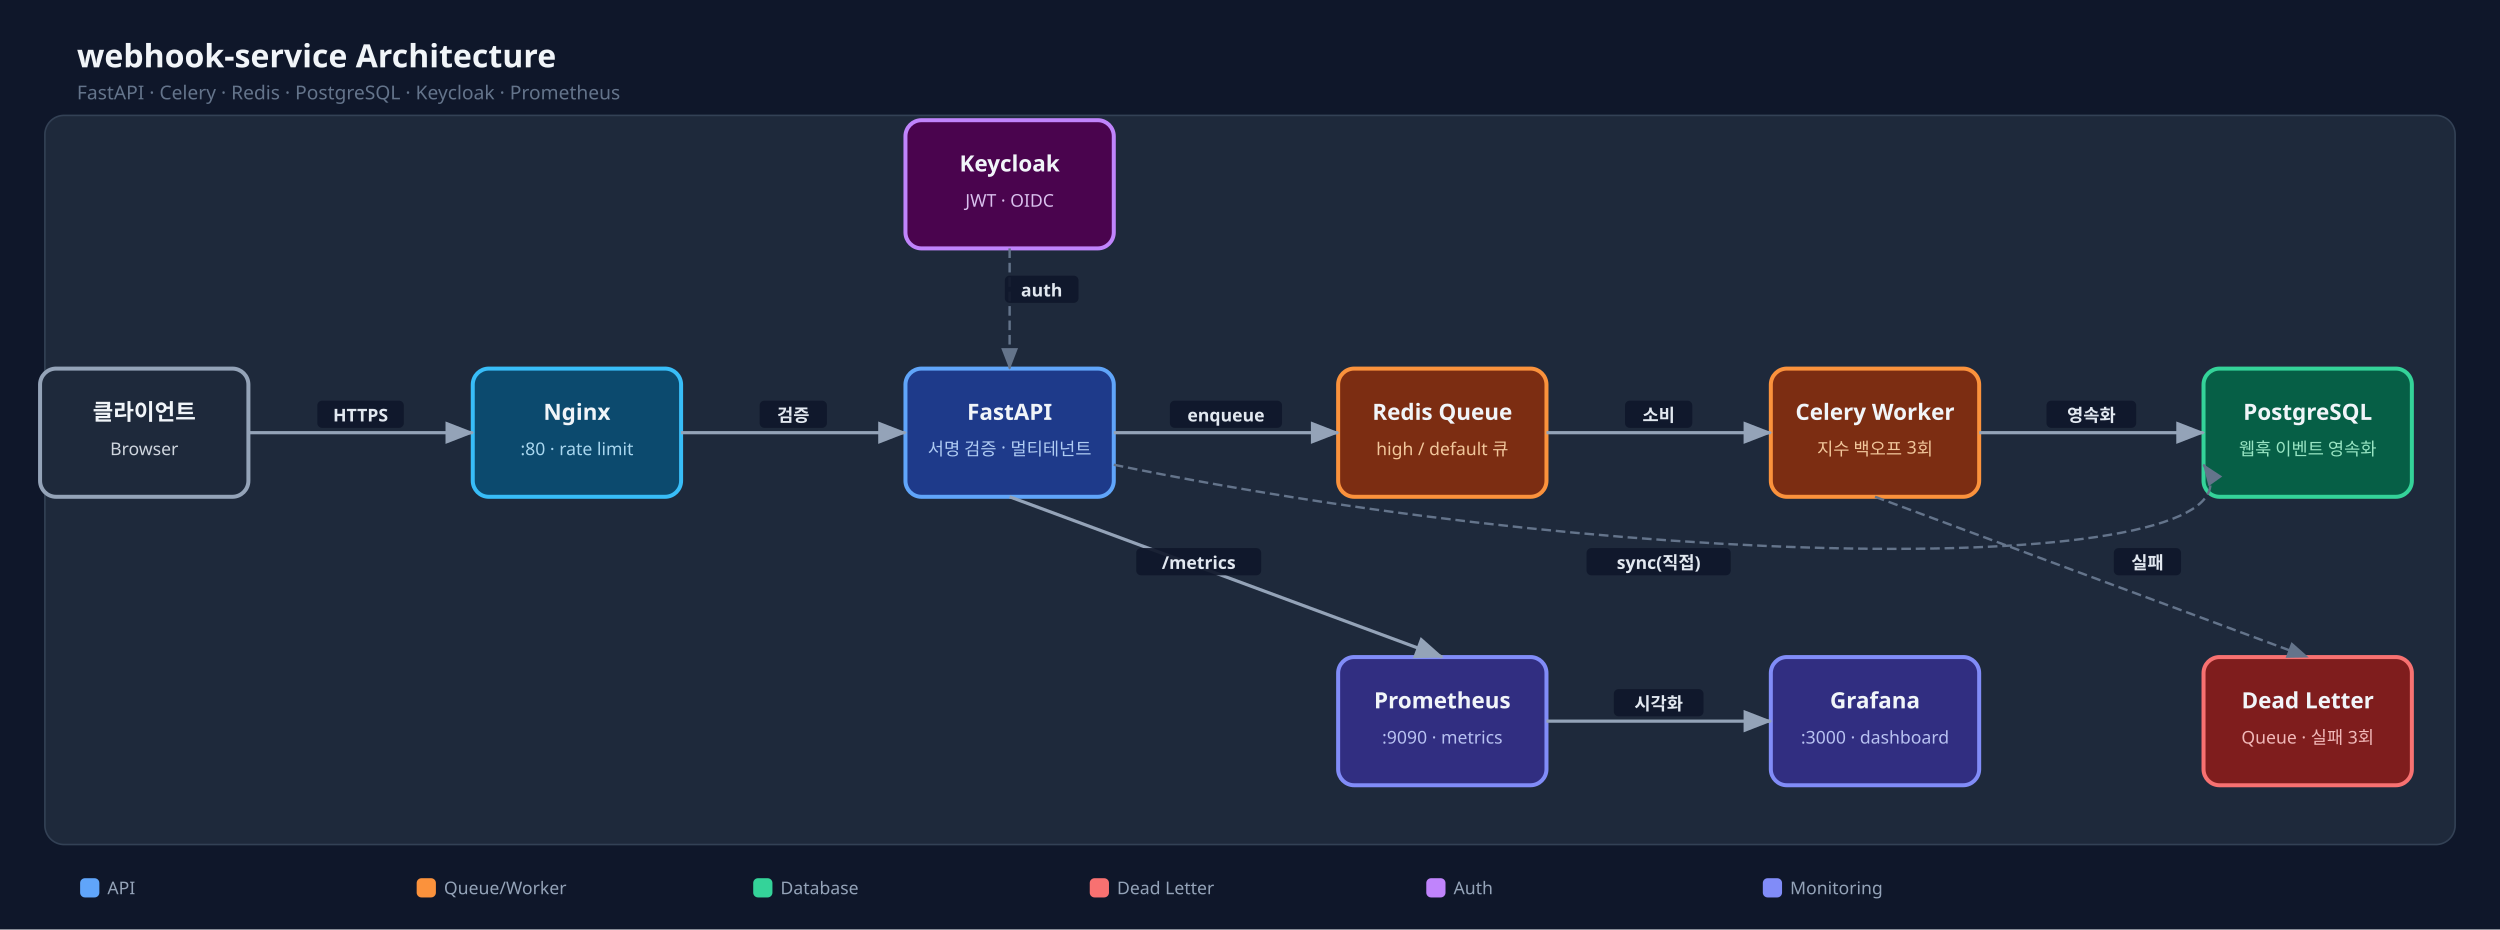
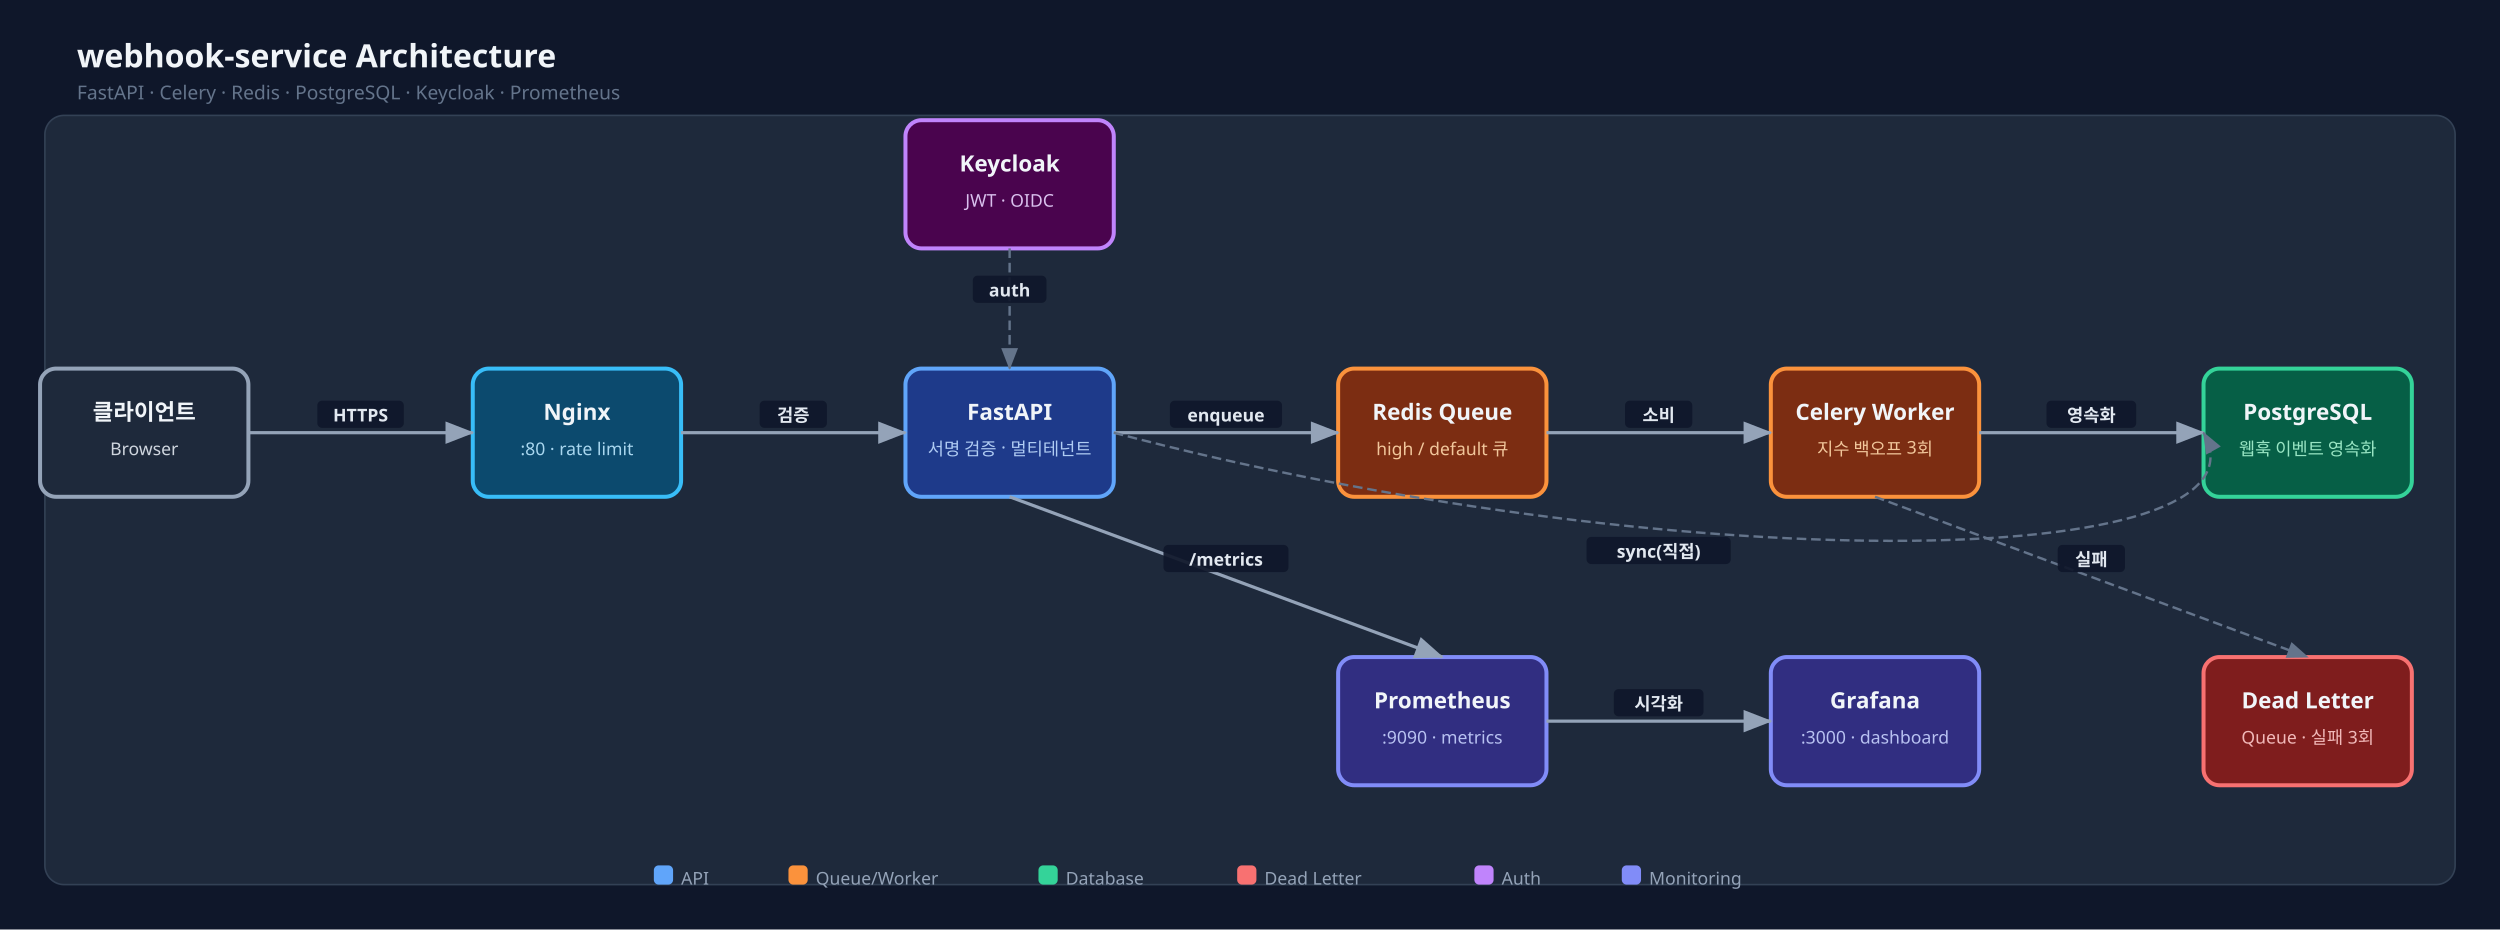
<svg xmlns="http://www.w3.org/2000/svg" viewBox="0 0 1560 580" width="1560" height="580">
  <defs>
    <marker id="arr" markerWidth="9" markerHeight="7" refX="8.5" refY="3.5" orient="auto">
      <polygon points="0 0,9 3.5,0 7" fill="#94a3b8" />
    </marker>
    <marker id="arr-dash" markerWidth="9" markerHeight="7" refX="8.5" refY="3.5" orient="auto">
      <polygon points="0 0,9 3.5,0 7" fill="#64748b" />
    </marker>
  </defs>
  <rect width="1560" height="580" fill="#0f172a" />
  <text x="48" y="42" font-family="'Segoe UI',system-ui,sans-serif" font-size="20" font-weight="700" fill="#f1f5f9">webhook-service Architecture</text>
  <text x="48" y="62" font-family="'Segoe UI',system-ui,sans-serif" font-size="12" fill="#64748b">FastAPI · Celery · Redis · PostgreSQL · Keycloak · Prometheus</text>
-   <rect x="28" y="72" width="1504" height="455" rx="12" fill="#1e293b" stroke="#334155" stroke-width="1" />
+   <rect x="28" y="72" width="1504" height="480" rx="12" fill="#1e293b" stroke="#334155" stroke-width="1" />
  <rect x="25" y="230" width="130" height="80" rx="10" fill="#1e293b" stroke="#94a3b8" stroke-width="2.5" />
  <text x="90" y="262" text-anchor="middle" font-family="'Segoe UI',system-ui,sans-serif" font-size="14" font-weight="700" fill="#f1f5f9">클라이언트</text>
  <text x="90" y="284" text-anchor="middle" font-family="'Segoe UI',system-ui,sans-serif" font-size="11" fill="#e2e8f0" opacity="0.9">Browser</text>
  <rect x="295" y="230" width="130" height="80" rx="10" fill="#0c4a6e" stroke="#38bdf8" stroke-width="2.5" />
  <text x="360" y="262" text-anchor="middle" font-family="'Segoe UI',system-ui,sans-serif" font-size="14" font-weight="700" fill="#f1f5f9">Nginx</text>
  <text x="360" y="284" text-anchor="middle" font-family="'Segoe UI',system-ui,sans-serif" font-size="11" fill="#bae6fd" opacity="0.9">:80 · rate limit</text>
  <rect x="565" y="230" width="130" height="80" rx="10" fill="#1e3a8a" stroke="#60a5fa" stroke-width="2.5" />
  <text x="630" y="262" text-anchor="middle" font-family="'Segoe UI',system-ui,sans-serif" font-size="14" font-weight="700" fill="#f1f5f9">FastAPI</text>
  <text x="630" y="284" text-anchor="middle" font-family="'Segoe UI',system-ui,sans-serif" font-size="11" fill="#bfdbfe" opacity="0.9">서명 검증 · 멀티테넌트</text>
  <rect x="835" y="230" width="130" height="80" rx="10" fill="#7c2d12" stroke="#fb923c" stroke-width="2.5" />
  <text x="900" y="262" text-anchor="middle" font-family="'Segoe UI',system-ui,sans-serif" font-size="14" font-weight="700" fill="#f1f5f9">Redis Queue</text>
  <text x="900" y="284" text-anchor="middle" font-family="'Segoe UI',system-ui,sans-serif" font-size="11" fill="#fed7aa" opacity="0.9">high / default 큐</text>
  <rect x="1105" y="230" width="130" height="80" rx="10" fill="#7c2d12" stroke="#fb923c" stroke-width="2.5" />
  <text x="1170" y="262" text-anchor="middle" font-family="'Segoe UI',system-ui,sans-serif" font-size="14" font-weight="700" fill="#f1f5f9">Celery Worker</text>
  <text x="1170" y="284" text-anchor="middle" font-family="'Segoe UI',system-ui,sans-serif" font-size="11" fill="#fed7aa" opacity="0.9">지수 백오프 3회</text>
  <rect x="1375" y="230" width="130" height="80" rx="10" fill="#065f46" stroke="#34d399" stroke-width="2.5" />
  <text x="1440" y="262" text-anchor="middle" font-family="'Segoe UI',system-ui,sans-serif" font-size="14" font-weight="700" fill="#f1f5f9">PostgreSQL</text>
  <text x="1440" y="284" text-anchor="middle" font-family="'Segoe UI',system-ui,sans-serif" font-size="11" fill="#a7f3d0" opacity="0.9">웹훅 이벤트 영속화</text>
  <rect x="565" y="75" width="130" height="80" rx="10" fill="#4a044e" stroke="#c084fc" stroke-width="2.5" />
  <text x="630" y="107" text-anchor="middle" font-family="'Segoe UI',system-ui,sans-serif" font-size="14" font-weight="700" fill="#f1f5f9">Keycloak</text>
  <text x="630" y="129" text-anchor="middle" font-family="'Segoe UI',system-ui,sans-serif" font-size="11" fill="#e9d5ff" opacity="0.9">JWT · OIDC</text>
  <rect x="1375" y="410" width="130" height="80" rx="10" fill="#7f1d1d" stroke="#f87171" stroke-width="2.5" />
  <text x="1440" y="442" text-anchor="middle" font-family="'Segoe UI',system-ui,sans-serif" font-size="14" font-weight="700" fill="#f1f5f9">Dead Letter</text>
  <text x="1440" y="464" text-anchor="middle" font-family="'Segoe UI',system-ui,sans-serif" font-size="11" fill="#fecaca" opacity="0.9">Queue · 실패 3회</text>
  <rect x="835" y="410" width="130" height="80" rx="10" fill="#312e81" stroke="#818cf8" stroke-width="2.5" />
  <text x="900" y="442" text-anchor="middle" font-family="'Segoe UI',system-ui,sans-serif" font-size="14" font-weight="700" fill="#f1f5f9">Prometheus</text>
  <text x="900" y="464" text-anchor="middle" font-family="'Segoe UI',system-ui,sans-serif" font-size="11" fill="#c7d2fe" opacity="0.9">:9090 · metrics</text>
  <rect x="1105" y="410" width="130" height="80" rx="10" fill="#312e81" stroke="#818cf8" stroke-width="2.5" />
  <text x="1170" y="442" text-anchor="middle" font-family="'Segoe UI',system-ui,sans-serif" font-size="14" font-weight="700" fill="#f1f5f9">Grafana</text>
  <text x="1170" y="464" text-anchor="middle" font-family="'Segoe UI',system-ui,sans-serif" font-size="11" fill="#c7d2fe" opacity="0.9">:3000 · dashboard</text>
  <line x1="155" y1="270" x2="295" y2="270" stroke="#94a3b8" stroke-width="2" marker-end="url(#arr)" />
  <rect x="198" y="250" width="54" height="17" rx="3" fill="#0f172a" opacity="0.92" />
  <text x="225" y="263" text-anchor="middle" font-family="'Segoe UI',system-ui,sans-serif" font-size="11" font-weight="600" fill="#e2e8f0">HTTPS</text>
  <line x1="425" y1="270" x2="565" y2="270" stroke="#94a3b8" stroke-width="2" marker-end="url(#arr)" />
  <rect x="474" y="250" width="42" height="17" rx="3" fill="#0f172a" opacity="0.92" />
  <text x="495" y="263" text-anchor="middle" font-family="'Segoe UI',system-ui,sans-serif" font-size="11" font-weight="600" fill="#e2e8f0">검증</text>
  <line x1="695" y1="270" x2="835" y2="270" stroke="#94a3b8" stroke-width="2" marker-end="url(#arr)" />
  <rect x="730" y="250" width="70" height="17" rx="3" fill="#0f172a" opacity="0.92" />
  <text x="765" y="263" text-anchor="middle" font-family="'Segoe UI',system-ui,sans-serif" font-size="11" font-weight="600" fill="#e2e8f0">enqueue</text>
  <line x1="965" y1="270" x2="1105" y2="270" stroke="#94a3b8" stroke-width="2" marker-end="url(#arr)" />
  <rect x="1014" y="250" width="42" height="17" rx="3" fill="#0f172a" opacity="0.92" />
  <text x="1035" y="263" text-anchor="middle" font-family="'Segoe UI',system-ui,sans-serif" font-size="11" font-weight="600" fill="#e2e8f0">소비</text>
  <line x1="1235" y1="270" x2="1375" y2="270" stroke="#94a3b8" stroke-width="2" marker-end="url(#arr)" />
  <rect x="1277" y="250" width="56" height="17" rx="3" fill="#0f172a" opacity="0.92" />
  <text x="1305" y="263" text-anchor="middle" font-family="'Segoe UI',system-ui,sans-serif" font-size="11" font-weight="600" fill="#e2e8f0">영속화</text>
  <line x1="630" y1="155" x2="630" y2="230" stroke="#64748b" stroke-width="1.5" stroke-dasharray="6 3" marker-end="url(#arr-dash)" />
-   <rect x="627" y="172" width="46" height="17" rx="3" fill="#0f172a" opacity="0.92" />
-   <text x="650" y="185" text-anchor="middle" font-family="'Segoe UI',system-ui,sans-serif" font-size="11" font-weight="600" fill="#e2e8f0">auth</text>
+   <rect x="607" y="172" width="46" height="17" rx="3" fill="#0f172a" opacity="0.92" />
+   <text x="630" y="185" text-anchor="middle" font-family="'Segoe UI',system-ui,sans-serif" font-size="11" font-weight="600" fill="#e2e8f0">auth</text>
  <line x1="630" y1="310" x2="900" y2="410" stroke="#94a3b8" stroke-width="2" marker-end="url(#arr)" />
-   <rect x="709" y="342" width="78" height="17" rx="3" fill="#0f172a" opacity="0.92" />
-   <text x="748" y="355" text-anchor="middle" font-family="'Segoe UI',system-ui,sans-serif" font-size="11" font-weight="600" fill="#e2e8f0">/metrics</text>
+   <rect x="726" y="340" width="78" height="17" rx="3" fill="#0f172a" opacity="0.92" />
+   <text x="765" y="353" text-anchor="middle" font-family="'Segoe UI',system-ui,sans-serif" font-size="11" font-weight="600" fill="#e2e8f0">/metrics</text>
  <line x1="965" y1="450" x2="1105" y2="450" stroke="#94a3b8" stroke-width="2" marker-end="url(#arr)" />
  <rect x="1007" y="430" width="56" height="17" rx="3" fill="#0f172a" opacity="0.92" />
  <text x="1035" y="443" text-anchor="middle" font-family="'Segoe UI',system-ui,sans-serif" font-size="11" font-weight="600" fill="#e2e8f0">시각화</text>
  <line x1="1170" y1="310" x2="1440" y2="410" stroke="#64748b" stroke-width="1.5" stroke-dasharray="6 3" marker-end="url(#arr-dash)" />
-   <rect x="1319" y="342" width="42" height="17" rx="3" fill="#0f172a" opacity="0.92" />
-   <text x="1340" y="355" text-anchor="middle" font-family="'Segoe UI',system-ui,sans-serif" font-size="11" font-weight="600" fill="#e2e8f0">실패</text>
-   <path d="M 695 290 C 1035 360 1425 360 1375 290" fill="none" stroke="#64748b" stroke-width="1.5" stroke-dasharray="6 3" marker-end="url(#arr-dash)" />
-   <rect x="990" y="342" width="90" height="17" rx="3" fill="#0f172a" opacity="0.92" />
-   <text x="1035" y="355" text-anchor="middle" font-family="'Segoe UI',system-ui,sans-serif" font-size="11" font-weight="600" fill="#e2e8f0">sync(직접)</text>
-   <rect x="50" y="548" width="12" height="12" rx="3" fill="#60a5fa" />
-   <text x="67" y="558" font-family="'Segoe UI',system-ui,sans-serif" font-size="11" fill="#94a3b8">API</text>
-   <rect x="260" y="548" width="12" height="12" rx="3" fill="#fb923c" />
-   <text x="277" y="558" font-family="'Segoe UI',system-ui,sans-serif" font-size="11" fill="#94a3b8">Queue/Worker</text>
-   <rect x="470" y="548" width="12" height="12" rx="3" fill="#34d399" />
-   <text x="487" y="558" font-family="'Segoe UI',system-ui,sans-serif" font-size="11" fill="#94a3b8">Database</text>
-   <rect x="680" y="548" width="12" height="12" rx="3" fill="#f87171" />
-   <text x="697" y="558" font-family="'Segoe UI',system-ui,sans-serif" font-size="11" fill="#94a3b8">Dead Letter</text>
-   <rect x="890" y="548" width="12" height="12" rx="3" fill="#c084fc" />
-   <text x="907" y="558" font-family="'Segoe UI',system-ui,sans-serif" font-size="11" fill="#94a3b8">Auth</text>
-   <rect x="1100" y="548" width="12" height="12" rx="3" fill="#818cf8" />
-   <text x="1117" y="558" font-family="'Segoe UI',system-ui,sans-serif" font-size="11" fill="#94a3b8">Monitoring</text>
+   <rect x="1284" y="340" width="42" height="17" rx="3" fill="#0f172a" opacity="0.92" />
+   <text x="1305" y="353" text-anchor="middle" font-family="'Segoe UI',system-ui,sans-serif" font-size="11" font-weight="600" fill="#e2e8f0">실패</text>
+   <path d="M 695,270 C 1035,360 1425,360 1375,270" fill="none" stroke="#64748b" stroke-width="1.5" stroke-dasharray="6 3" marker-end="url(#arr-dash)" />
+   <rect x="990" y="335" width="90" height="17" rx="3" fill="#0f172a" opacity="0.92" />
+   <text x="1035" y="348" text-anchor="middle" font-family="'Segoe UI',system-ui,sans-serif" font-size="11" font-weight="600" fill="#e2e8f0">sync(직접)</text>
+   <rect x="408" y="540" width="12" height="12" rx="3" fill="#60a5fa" />
+   <text x="425" y="552" font-family="'Segoe UI',system-ui,sans-serif" font-size="11" fill="#94a3b8">API</text>
+   <rect x="492" y="540" width="12" height="12" rx="3" fill="#fb923c" />
+   <text x="509" y="552" font-family="'Segoe UI',system-ui,sans-serif" font-size="11" fill="#94a3b8">Queue/Worker</text>
+   <rect x="648" y="540" width="12" height="12" rx="3" fill="#34d399" />
+   <text x="665" y="552" font-family="'Segoe UI',system-ui,sans-serif" font-size="11" fill="#94a3b8">Database</text>
+   <rect x="772" y="540" width="12" height="12" rx="3" fill="#f87171" />
+   <text x="789" y="552" font-family="'Segoe UI',system-ui,sans-serif" font-size="11" fill="#94a3b8">Dead Letter</text>
+   <rect x="920" y="540" width="12" height="12" rx="3" fill="#c084fc" />
+   <text x="937" y="552" font-family="'Segoe UI',system-ui,sans-serif" font-size="11" fill="#94a3b8">Auth</text>
+   <rect x="1012" y="540" width="12" height="12" rx="3" fill="#818cf8" />
+   <text x="1029" y="552" font-family="'Segoe UI',system-ui,sans-serif" font-size="11" fill="#94a3b8">Monitoring</text>
</svg>
